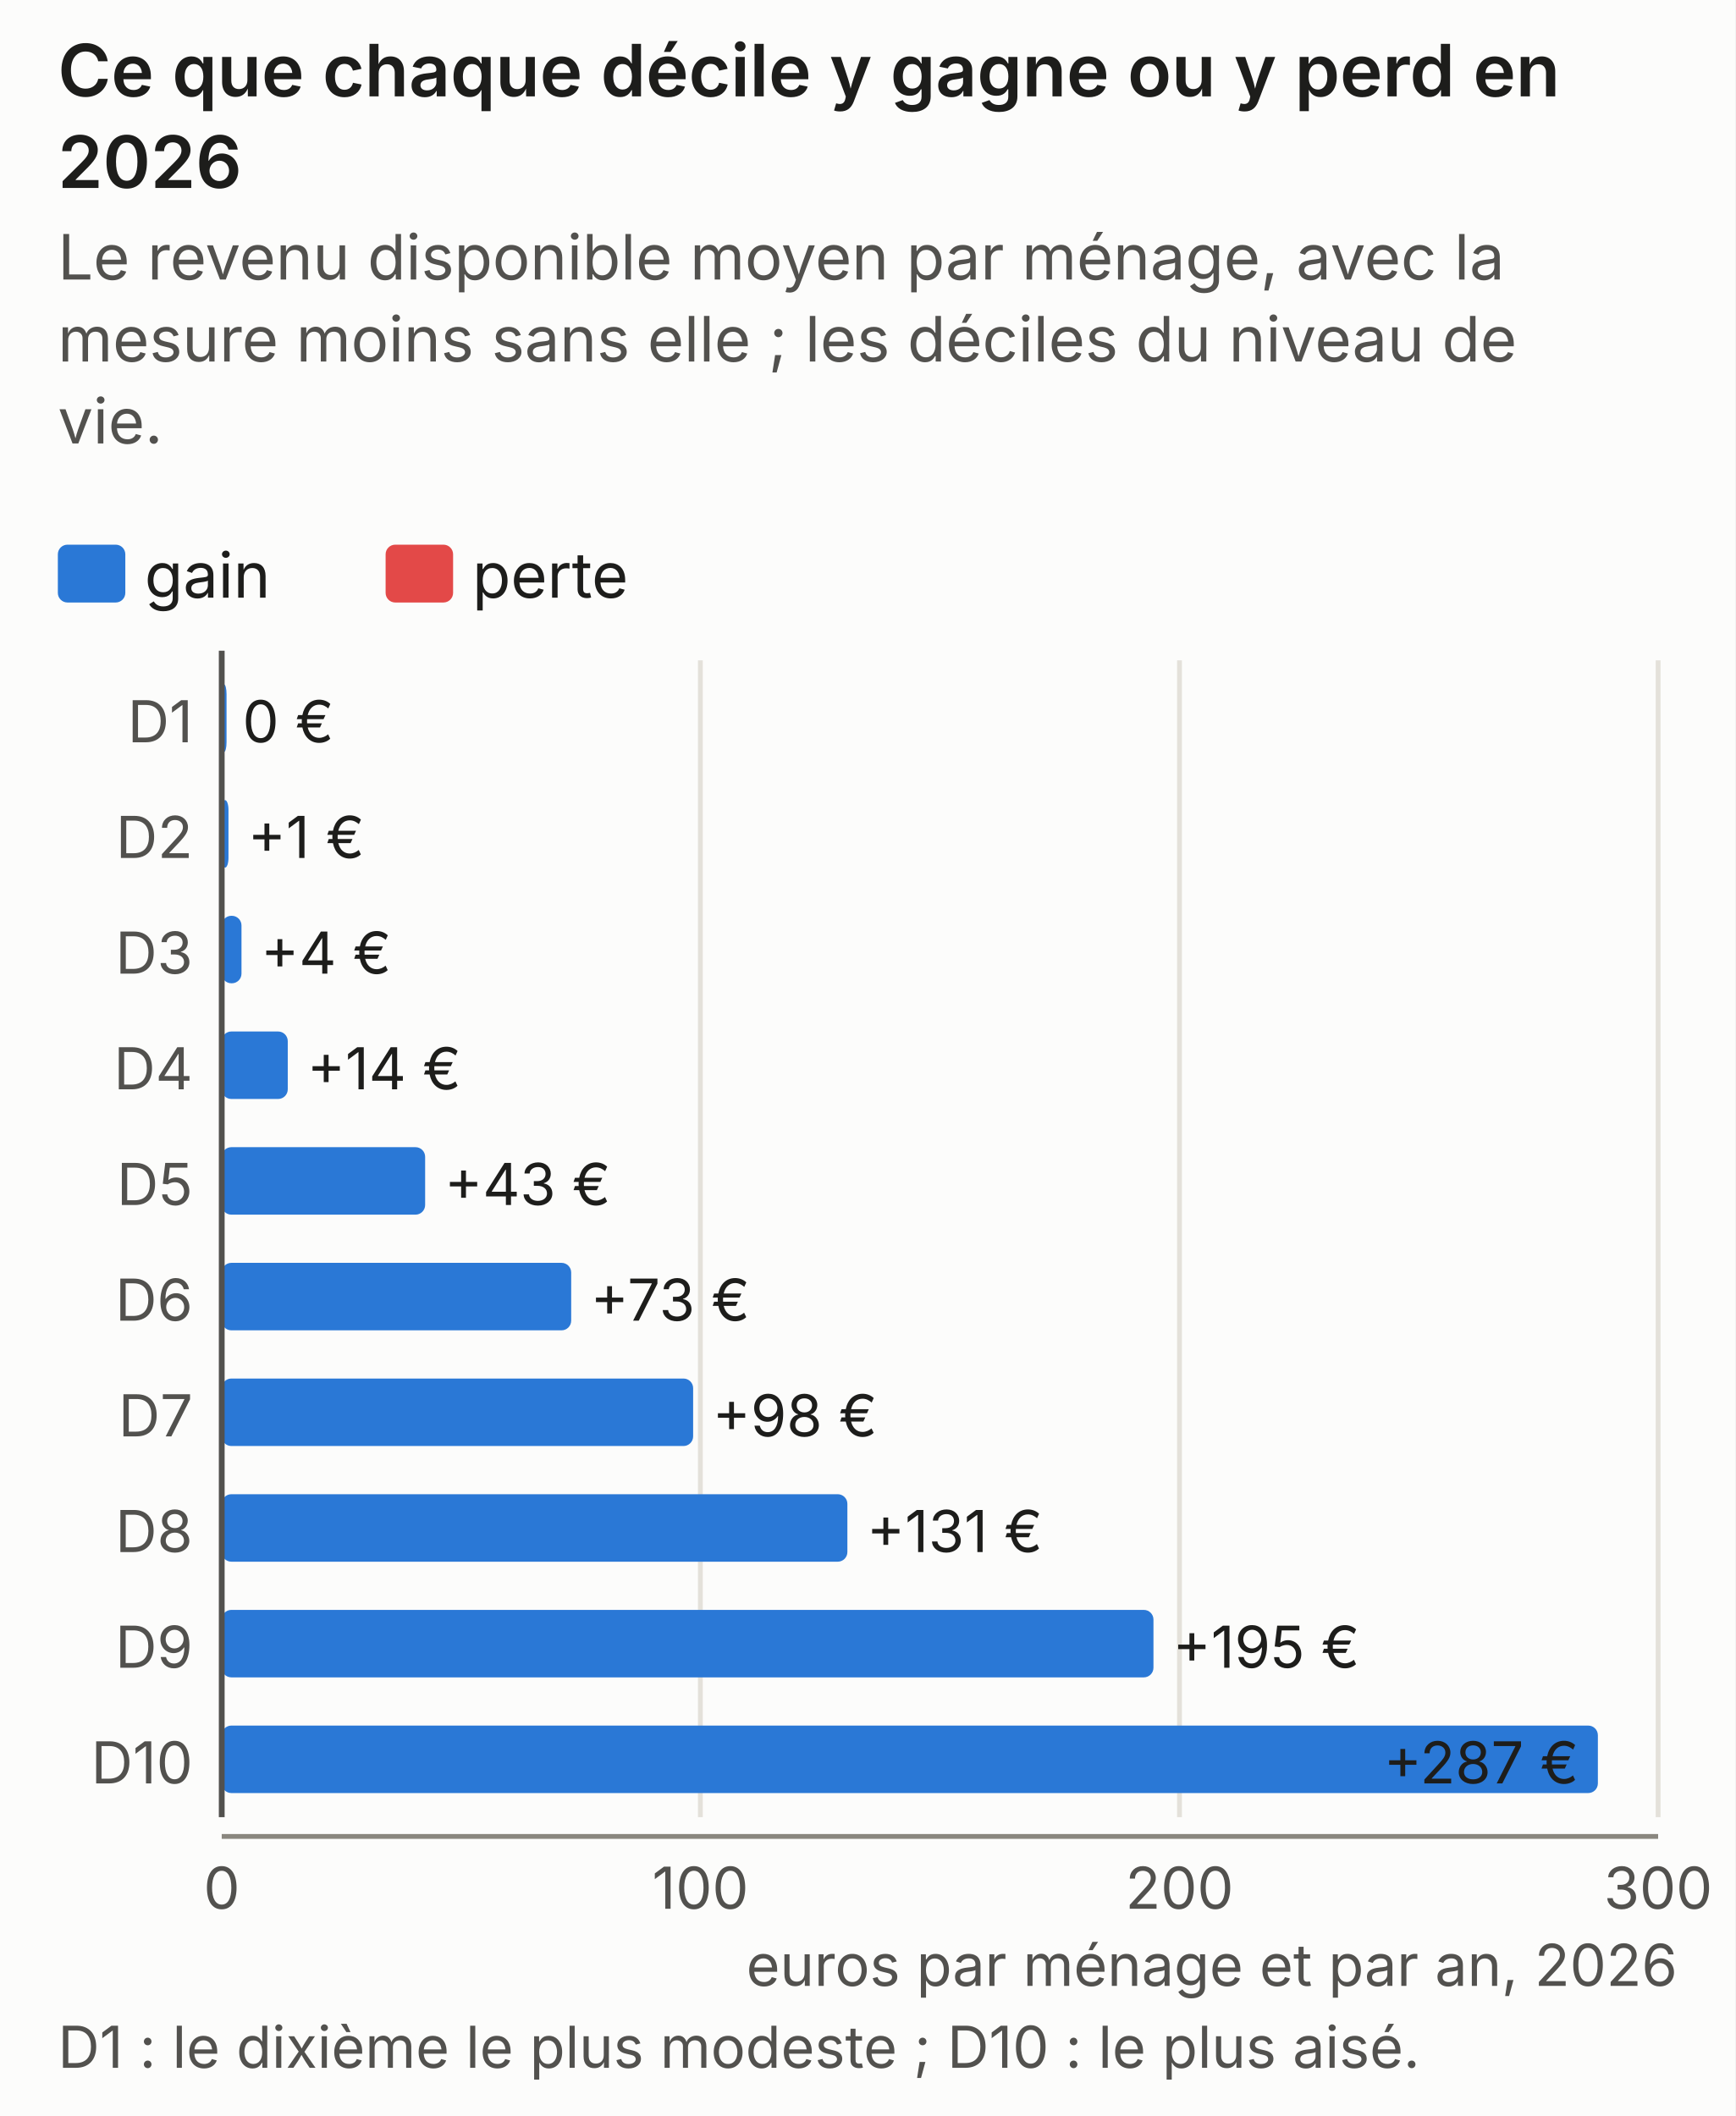
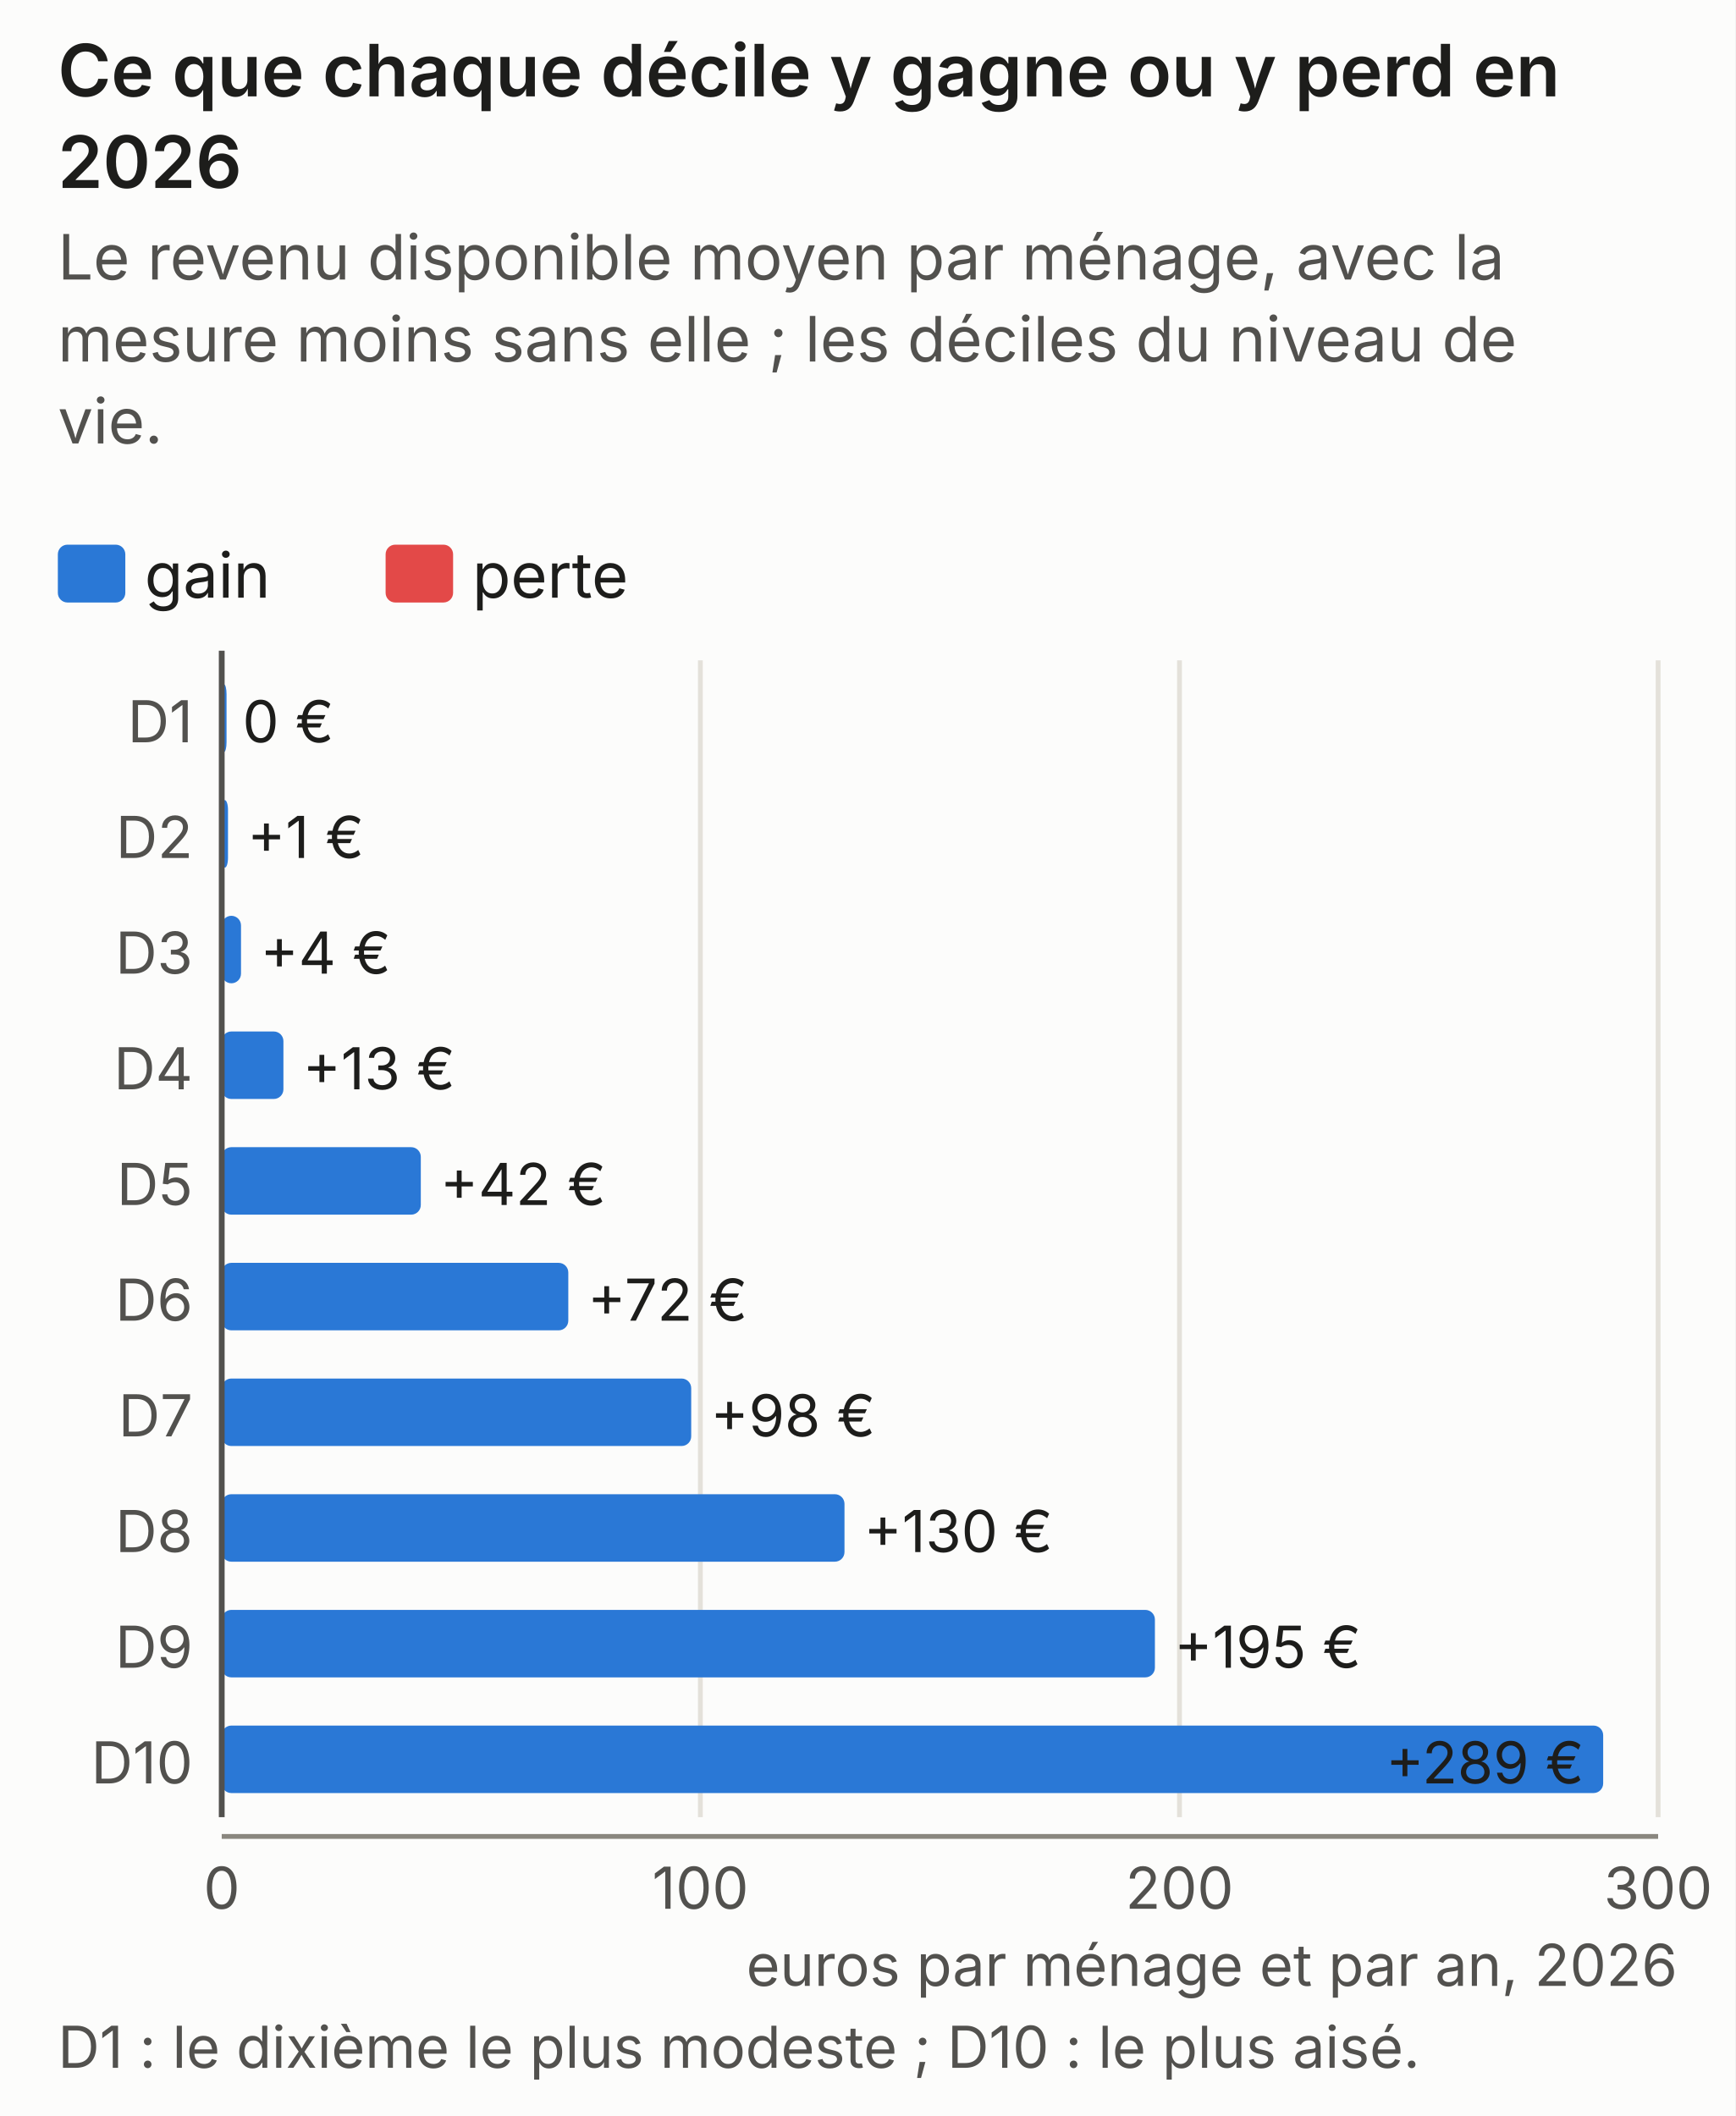
<svg xmlns="http://www.w3.org/2000/svg" viewBox="0 0 360 439" width="360" height="439" role="img" aria-labelledby="plf2027_art_2-deciles-t plf2027_art_2-deciles-d" font-size="13">
  <style>.g-fond{fill:#fcfcfb}.g-encre{fill:#1d1d1b}.g-doux{fill:#52514e}
.g-axe{stroke:#8a877f}.g-grille{stroke:#e4e1da}.g-zero{stroke:#52514e}
.g-s1{stroke:#2a78d6}.g-s2{stroke:#eb6834}.g-s3{stroke:#1baf7a}.g-s4{stroke:#6250d6}
.g-f1{fill:#2a78d6}.g-f2{fill:#eb6834}.g-f3{fill:#1baf7a}.g-f4{fill:#6250d6}
.g-bande{fill:#2a78d6;fill-opacity:.16}.g-plus{fill:#2a78d6}.g-moins{fill:#e34948}
.g-total{fill:#52514e}.g-lien{stroke:#8a877f}.g-sur{fill:#ffffff}
@media (prefers-color-scheme: dark){
.g-fond{fill:#1a1a19}.g-encre{fill:#ece9e2}.g-doux{fill:#c3c2b7}
.g-axe{stroke:#8f8b80}.g-grille{stroke:#33322f}.g-zero{stroke:#c3c2b7}
.g-s1{stroke:#3987e5}.g-s2{stroke:#d95926}.g-s3{stroke:#199e70}.g-s4{stroke:#9085e9}
.g-f1{fill:#3987e5}.g-f2{fill:#d95926}.g-f3{fill:#199e70}.g-f4{fill:#9085e9}
.g-bande{fill:#3987e5;fill-opacity:.24}.g-plus{fill:#3987e5}.g-moins{fill:#e66767}
.g-total{fill:#6b6862}.g-lien{stroke:#8f8b80}}
text{font-family:system-ui,-apple-system,"Segoe UI",sans-serif}</style>
  <rect class="g-fond" fill="#fcfcfb" x="0" y="0" width="360" height="439" />
  <text class="g-encre" fill="#1d1d1b" x="12" y="20" text-anchor="start" font-size="15" font-weight="600">Ce que chaque décile y gagne ou y perd en</text>
  <text class="g-encre" fill="#1d1d1b" x="12" y="39" text-anchor="start" font-size="15" font-weight="600">2026</text>
  <text class="g-doux" fill="#52514e" x="12" y="58" text-anchor="start">Le revenu disponible moyen par ménage, avec la</text>
  <text class="g-doux" fill="#52514e" x="12" y="75" text-anchor="start">mesure moins sans elle ; les déciles du niveau de</text>
  <text class="g-doux" fill="#52514e" x="12" y="92" text-anchor="start">vie.</text>
  <rect class="g-plus" fill="#2a78d6" x="12" y="113" width="14" height="12" rx="2" />
  <text class="g-encre" fill="#1d1d1b" x="30" y="124" text-anchor="start">gain</text>
  <rect class="g-moins" fill="#e34948" x="80" y="113" width="14" height="12" rx="2" />
  <text class="g-encre" fill="#1d1d1b" x="98" y="124" text-anchor="start">perte</text>
  <line class="g-grille" stroke="#e4e1da" stroke-width="1" x1="46" y1="137" x2="46" y2="377" />
  <line class="g-grille" stroke="#e4e1da" stroke-width="1" x1="145.3" y1="137" x2="145.3" y2="377" />
  <line class="g-grille" stroke="#e4e1da" stroke-width="1" x1="244.7" y1="137" x2="244.7" y2="377" />
  <line class="g-grille" stroke="#e4e1da" stroke-width="1" x1="344" y1="137" x2="344" y2="377" />
  <rect class="g-plus" fill="#2a78d6" x="46" y="142" width="1" height="14" rx="2" />
  <text class="g-doux" fill="#52514e" x="40" y="154" text-anchor="end" font-size="12">D1</text>
  <text class="g-encre" fill="#1d1d1b" x="50.3" y="154" text-anchor="start" font-size="12">0 €</text>
-   <rect class="g-plus" fill="#2a78d6" x="46" y="166" width="1.4" height="14" rx="2" />
+   <rect class="g-plus" fill="#2a78d6" x="46" y="166" width="1.3" height="14" rx="2" />
  <text class="g-doux" fill="#52514e" x="40" y="178" text-anchor="end" font-size="12">D2</text>
-   <text class="g-encre" fill="#1d1d1b" x="51.4" y="178" text-anchor="start" font-size="12">+1 €</text>
-   <rect class="g-plus" fill="#2a78d6" x="46" y="190" width="4.1" height="14" rx="2" />
+   <text class="g-encre" fill="#1d1d1b" x="51.3" y="178" text-anchor="start" font-size="12">+1 €</text>
+   <rect class="g-plus" fill="#2a78d6" x="46" y="190" width="4" height="14" rx="2" />
  <text class="g-doux" fill="#52514e" x="40" y="202" text-anchor="end" font-size="12">D3</text>
-   <text class="g-encre" fill="#1d1d1b" x="54.1" y="202" text-anchor="start" font-size="12">+4 €</text>
-   <rect class="g-plus" fill="#2a78d6" x="46" y="214" width="13.7" height="14" rx="2" />
+   <text class="g-encre" fill="#1d1d1b" x="54" y="202" text-anchor="start" font-size="12">+4 €</text>
+   <rect class="g-plus" fill="#2a78d6" x="46" y="214" width="12.8" height="14" rx="2" />
  <text class="g-doux" fill="#52514e" x="40" y="226" text-anchor="end" font-size="12">D4</text>
-   <text class="g-encre" fill="#1d1d1b" x="63.7" y="226" text-anchor="start" font-size="12">+14 €</text>
-   <rect class="g-plus" fill="#2a78d6" x="46" y="238" width="42.2" height="14" rx="2" />
+   <text class="g-encre" fill="#1d1d1b" x="62.8" y="226" text-anchor="start" font-size="12">+13 €</text>
+   <rect class="g-plus" fill="#2a78d6" x="46" y="238" width="41.3" height="14" rx="2" />
  <text class="g-doux" fill="#52514e" x="40" y="250" text-anchor="end" font-size="12">D5</text>
-   <text class="g-encre" fill="#1d1d1b" x="92.2" y="250" text-anchor="start" font-size="12">+43 €</text>
-   <rect class="g-plus" fill="#2a78d6" x="46" y="262" width="72.5" height="14" rx="2" />
+   <text class="g-encre" fill="#1d1d1b" x="91.3" y="250" text-anchor="start" font-size="12">+42 €</text>
+   <rect class="g-plus" fill="#2a78d6" x="46" y="262" width="71.9" height="14" rx="2" />
  <text class="g-doux" fill="#52514e" x="40" y="274" text-anchor="end" font-size="12">D6</text>
-   <text class="g-encre" fill="#1d1d1b" x="122.5" y="274" text-anchor="start" font-size="12">+73 €</text>
-   <rect class="g-plus" fill="#2a78d6" x="46" y="286" width="97.8" height="14" rx="2" />
+   <text class="g-encre" fill="#1d1d1b" x="121.9" y="274" text-anchor="start" font-size="12">+72 €</text>
+   <rect class="g-plus" fill="#2a78d6" x="46" y="286" width="97.4" height="14" rx="2" />
  <text class="g-doux" fill="#52514e" x="40" y="298" text-anchor="end" font-size="12">D7</text>
-   <text class="g-encre" fill="#1d1d1b" x="147.8" y="298" text-anchor="start" font-size="12">+98 €</text>
-   <rect class="g-plus" fill="#2a78d6" x="46" y="310" width="129.8" height="14" rx="2" />
+   <text class="g-encre" fill="#1d1d1b" x="147.4" y="298" text-anchor="start" font-size="12">+98 €</text>
+   <rect class="g-plus" fill="#2a78d6" x="46" y="310" width="129.2" height="14" rx="2" />
  <text class="g-doux" fill="#52514e" x="40" y="322" text-anchor="end" font-size="12">D8</text>
-   <text class="g-encre" fill="#1d1d1b" x="179.8" y="322" text-anchor="start" font-size="12">+131 €</text>
-   <rect class="g-plus" fill="#2a78d6" x="46" y="334" width="193.3" height="14" rx="2" />
+   <text class="g-encre" fill="#1d1d1b" x="179.2" y="322" text-anchor="start" font-size="12">+130 €</text>
+   <rect class="g-plus" fill="#2a78d6" x="46" y="334" width="193.6" height="14" rx="2" />
  <text class="g-doux" fill="#52514e" x="40" y="346" text-anchor="end" font-size="12">D9</text>
-   <text class="g-encre" fill="#1d1d1b" x="243.3" y="346" text-anchor="start" font-size="12">+195 €</text>
-   <rect class="g-plus" fill="#2a78d6" x="46" y="358" width="285.5" height="14" rx="2" />
+   <text class="g-encre" fill="#1d1d1b" x="243.6" y="346" text-anchor="start" font-size="12">+195 €</text>
+   <rect class="g-plus" fill="#2a78d6" x="46" y="358" width="286.6" height="14" rx="2" />
  <text class="g-doux" fill="#52514e" x="40" y="370" text-anchor="end" font-size="12">D10</text>
-   <text class="g-encre" fill="#1d1d1b" x="327.5" y="370" text-anchor="end" font-size="12">+287 €</text>
+   <text class="g-encre" fill="#1d1d1b" x="328.6" y="370" text-anchor="end" font-size="12">+289 €</text>
  <line class="g-zero" stroke="#52514e" stroke-width="1.2" x1="46" y1="135" x2="46" y2="377" />
  <line class="g-axe" stroke="#8a877f" stroke-width="1" x1="46" y1="381" x2="344" y2="381" />
  <text class="g-doux" fill="#52514e" x="46" y="396" text-anchor="middle" font-size="12">0</text>
  <text class="g-doux" fill="#52514e" x="145.3" y="396" text-anchor="middle" font-size="12">100</text>
  <text class="g-doux" fill="#52514e" x="244.7" y="396" text-anchor="middle" font-size="12">200</text>
  <text class="g-doux" fill="#52514e" x="344" y="396" text-anchor="middle" font-size="12">300</text>
  <text class="g-doux" fill="#52514e" x="348" y="412" text-anchor="end" font-size="12">euros par ménage et par an, 2026</text>
  <text class="g-doux" fill="#52514e" x="12" y="429" text-anchor="start" font-size="12">D1 : le dixième le plus modeste ; D10 : le plus aisé.</text>
</svg>
